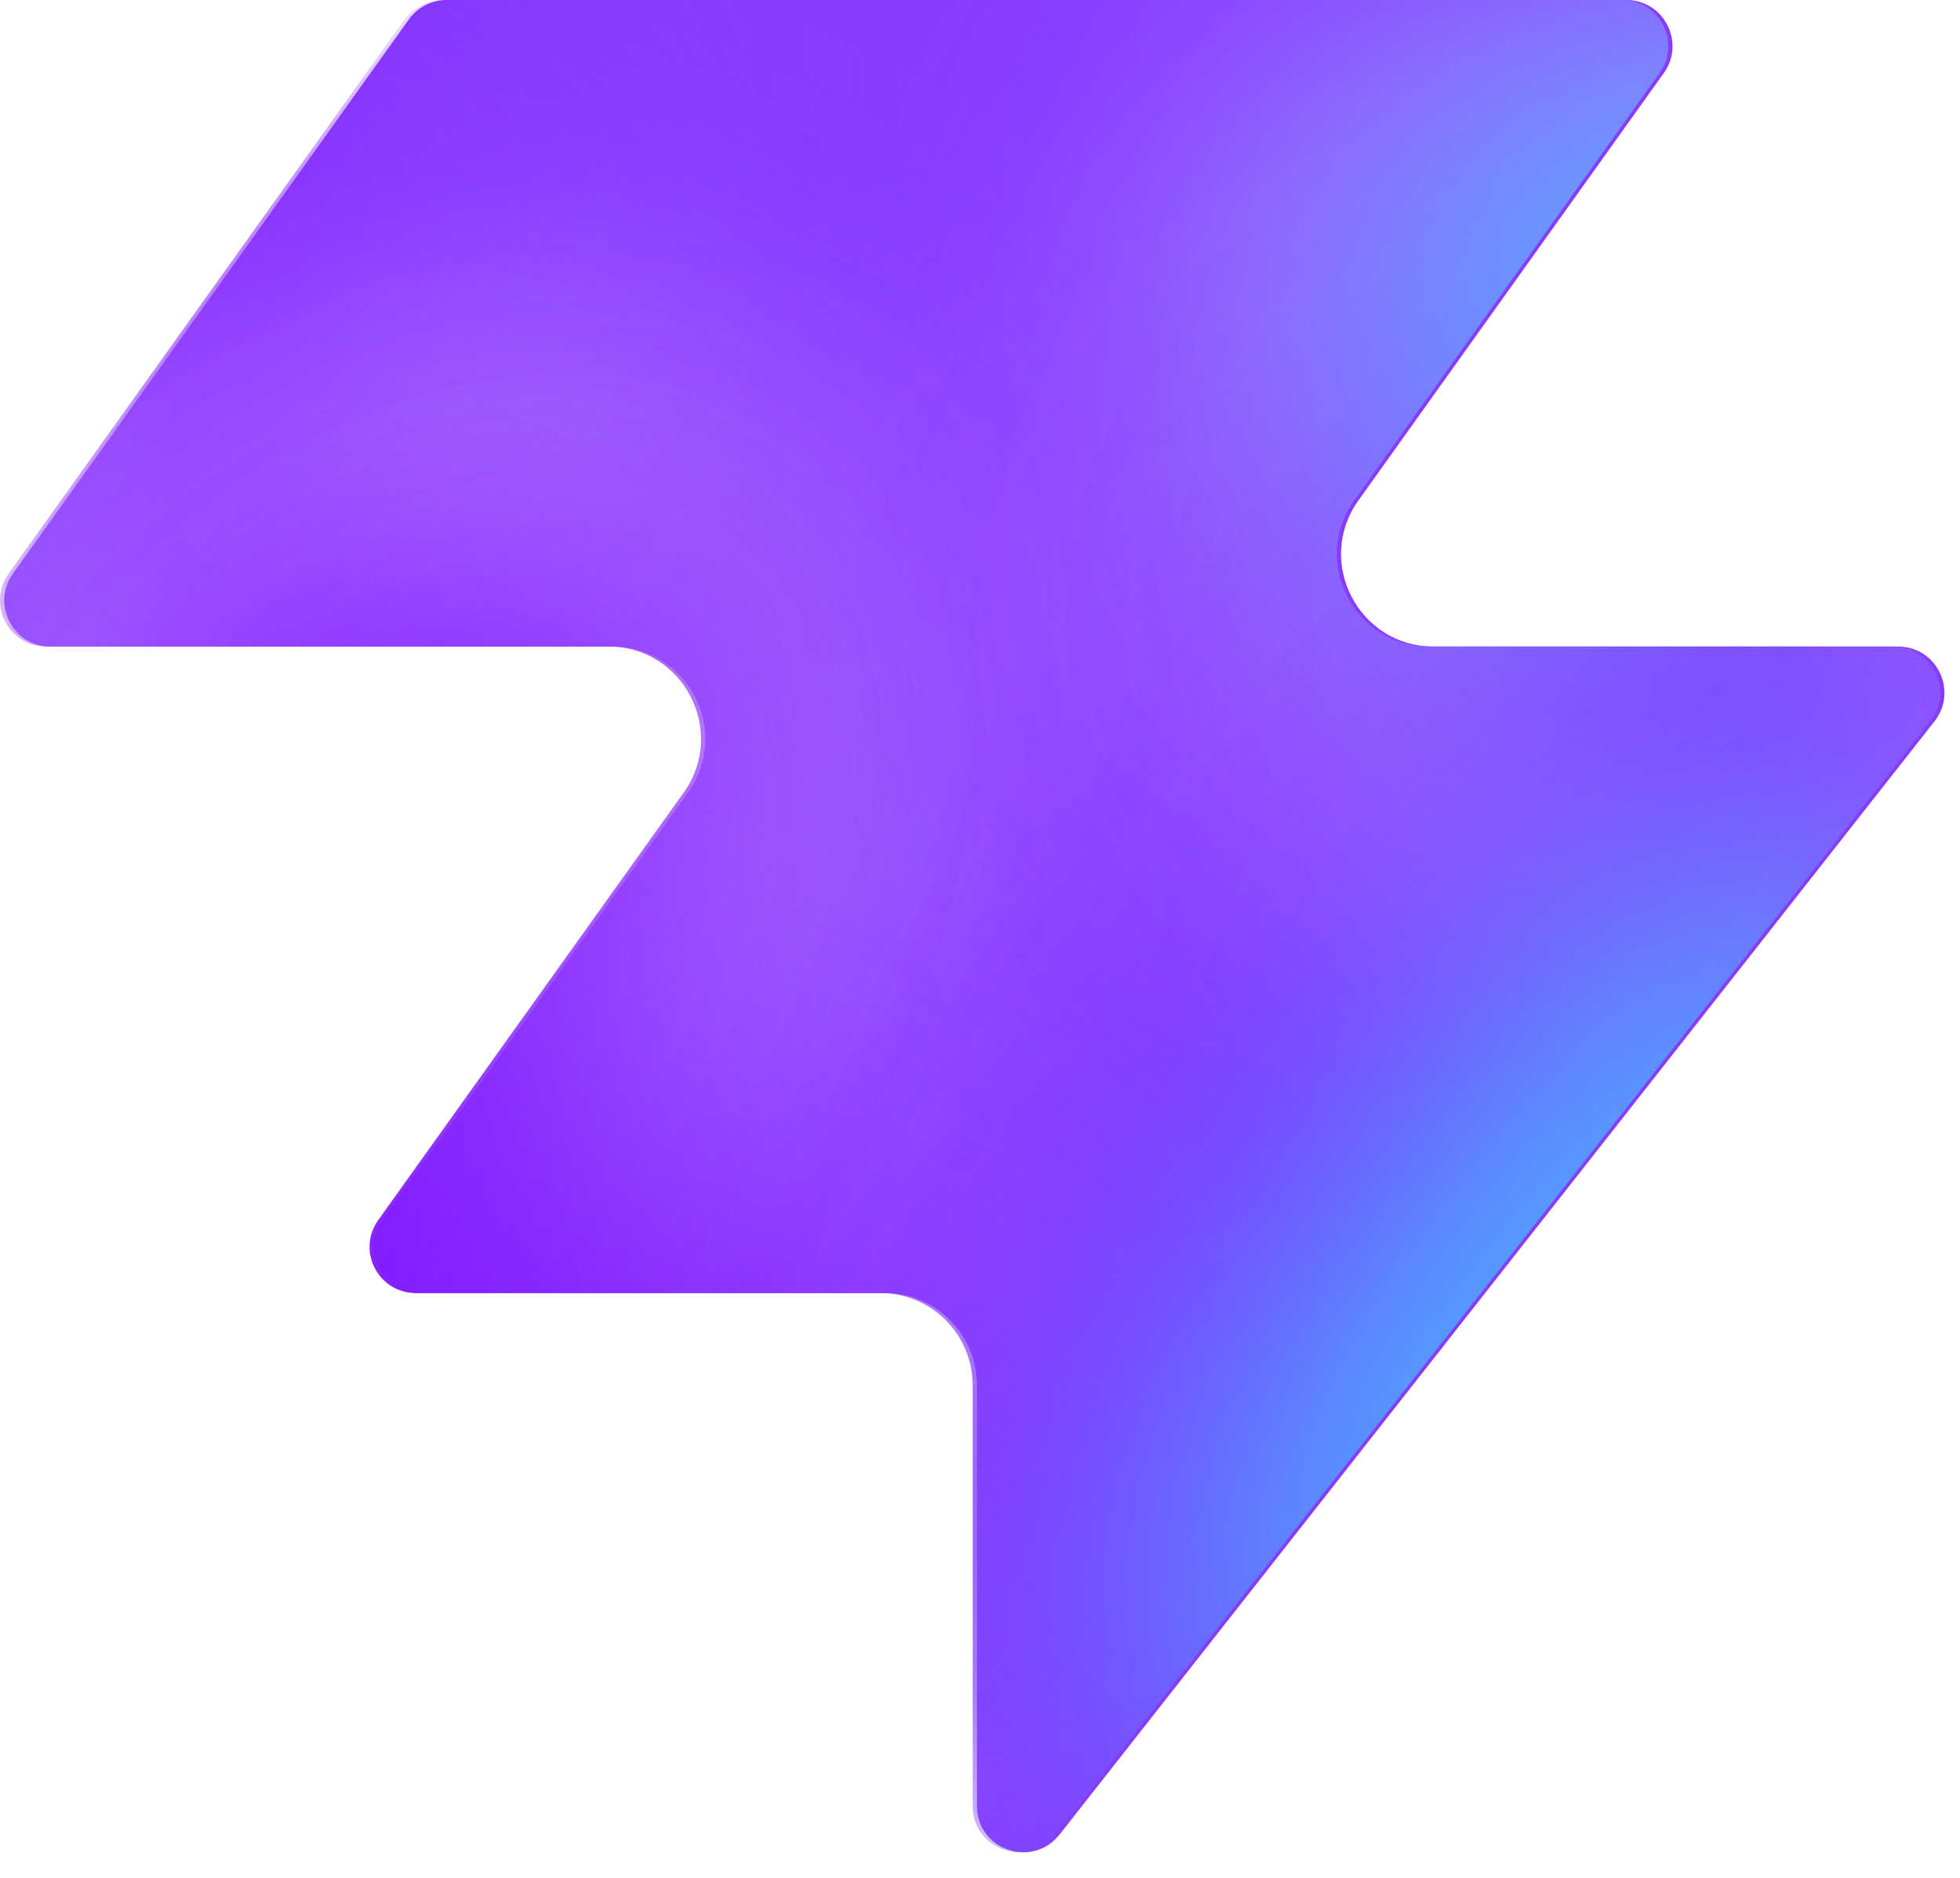
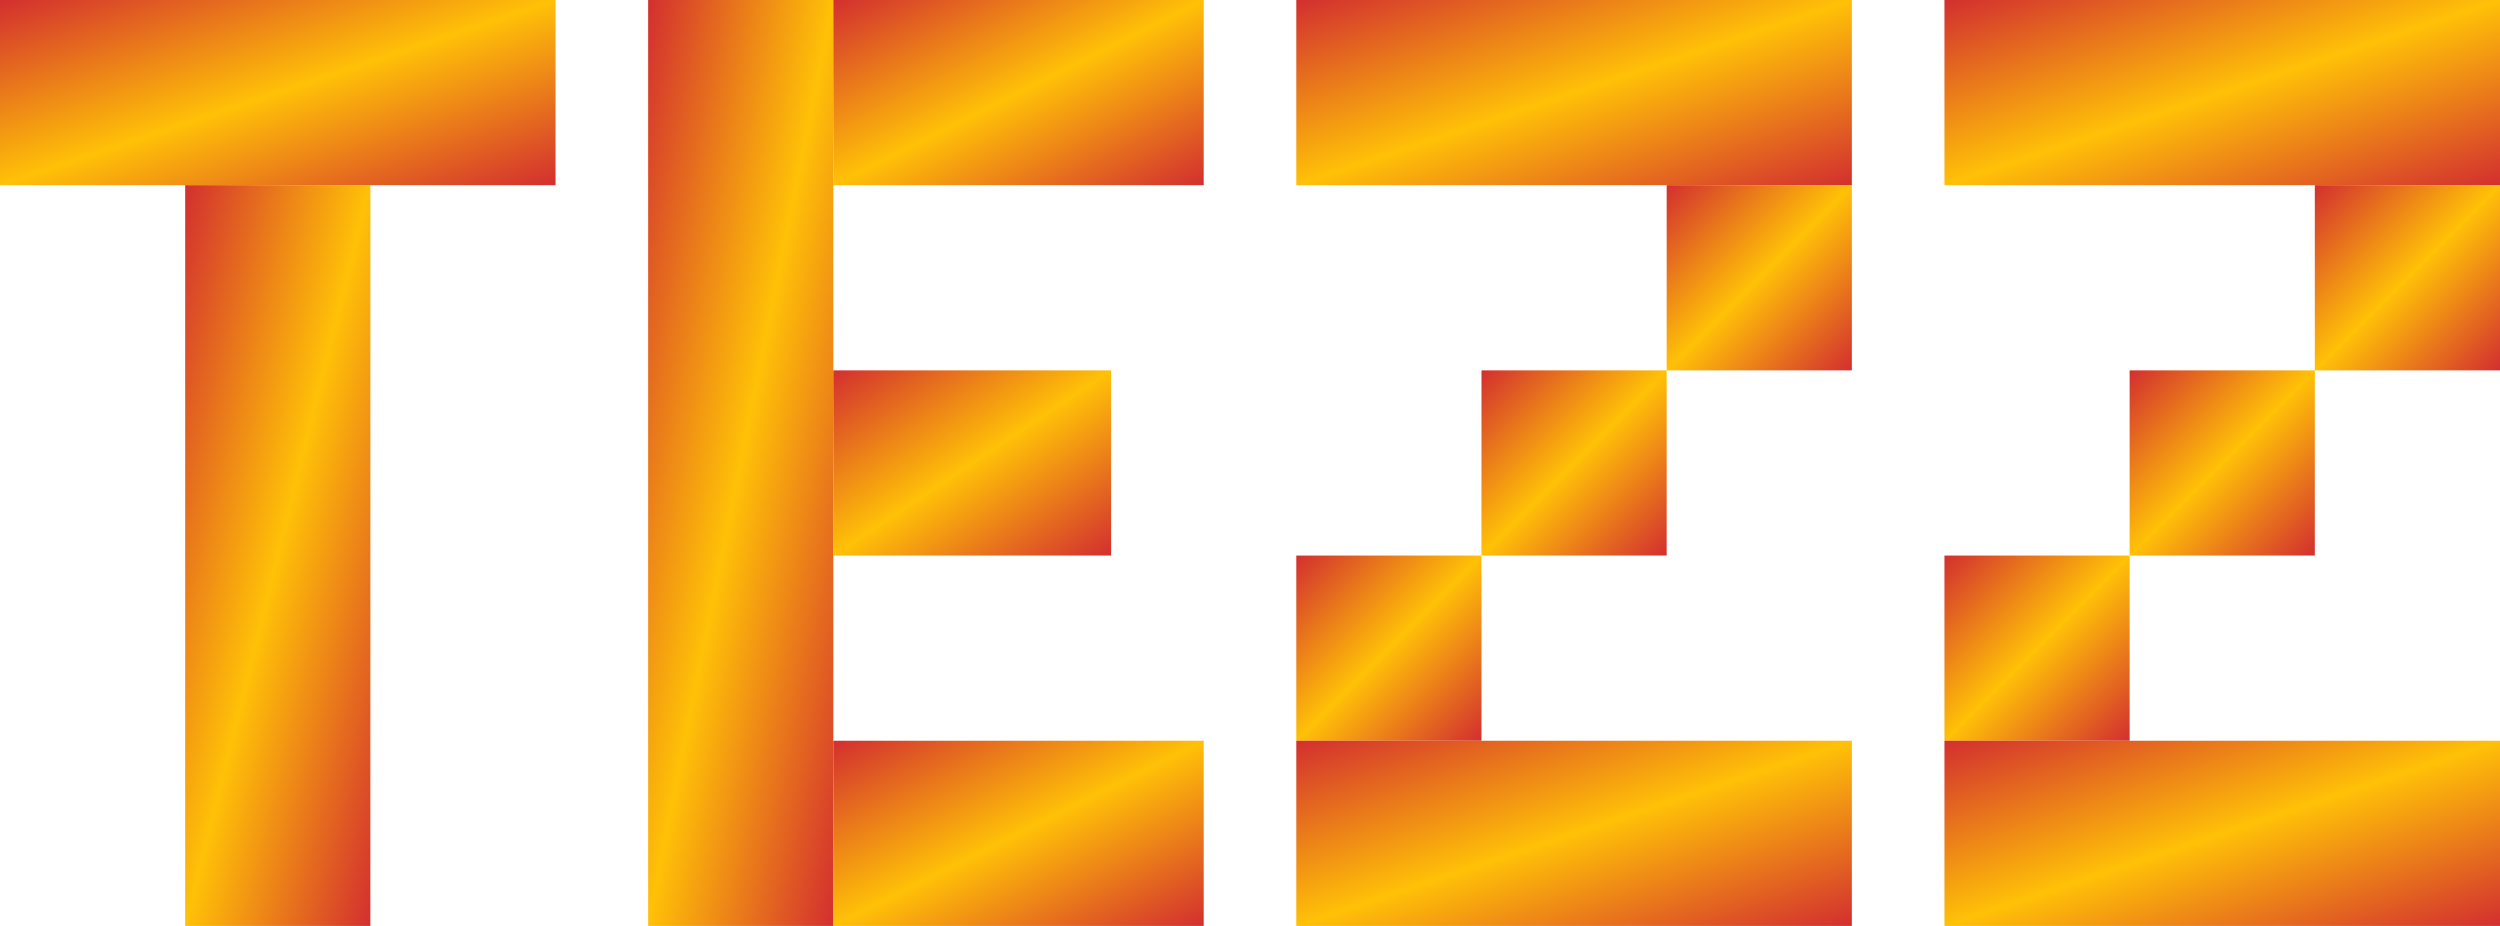
- <svg xmlns="http://www.w3.org/2000/svg" width="48" height="46" fill="none" viewBox="0 0 48 46">
-   <path fill="#863bff" d="M25.946 44.938c-.664.845-2.021.375-2.021-.698V33.937a2.26 2.26 0 0 0-2.262-2.262H10.287c-.92 0-1.456-1.04-.92-1.788l7.48-10.471c1.07-1.497 0-3.578-1.842-3.578H1.237c-.92 0-1.456-1.04-.92-1.788L10.013.474c.214-.297.556-.474.92-.474h28.894c.92 0 1.456 1.04.92 1.788l-7.48 10.471c-1.07 1.498 0 3.579 1.842 3.579h11.377c.943 0 1.473 1.088.89 1.83L25.947 44.94z" style="fill:#863bff;fill:color(display-p3 .525 .23 1);fill-opacity:1" />
-   <mask id="a" width="48" height="46" x="0" y="0" maskUnits="userSpaceOnUse" style="mask-type:alpha">
-     <path fill="#000" d="M25.842 44.938c-.664.844-2.021.375-2.021-.698V33.937a2.26 2.26 0 0 0-2.262-2.262H10.183c-.92 0-1.456-1.04-.92-1.788l7.48-10.471c1.07-1.498 0-3.579-1.842-3.579H1.133c-.92 0-1.456-1.04-.92-1.787L9.91.473c.214-.297.556-.474.92-.474h28.894c.92 0 1.456 1.04.92 1.788l-7.48 10.471c-1.07 1.498 0 3.578 1.842 3.578h11.377c.943 0 1.473 1.088.89 1.832L25.843 44.94z" style="fill:#000;fill-opacity:1" />
-   </mask>
-   <g mask="url(#a)">
-     <g filter="url(#b)">
-       <ellipse cx="5.508" cy="14.704" fill="#ede6ff" rx="5.508" ry="14.704" style="fill:#ede6ff;fill:color(display-p3 .927 .903 1);fill-opacity:1" transform="matrix(.00324 1 1 -.00324 -4.47 31.516)" />
-     </g>
-     <g filter="url(#c)">
-       <ellipse cx="10.399" cy="29.851" fill="#ede6ff" rx="10.399" ry="29.851" style="fill:#ede6ff;fill:color(display-p3 .927 .903 1);fill-opacity:1" transform="matrix(.00324 1 1 -.00324 -39.328 7.883)" />
-     </g>
-     <g filter="url(#d)">
-       <ellipse cx="5.508" cy="30.487" fill="#7e14ff" rx="5.508" ry="30.487" style="fill:#7e14ff;fill:color(display-p3 .492 .077 1);fill-opacity:1" transform="rotate(89.814 -25.913 -14.639)scale(1 -1)" />
-     </g>
-     <g filter="url(#e)">
-       <ellipse cx="5.508" cy="30.599" fill="#7e14ff" rx="5.508" ry="30.599" style="fill:#7e14ff;fill:color(display-p3 .492 .077 1);fill-opacity:1" transform="rotate(89.814 -32.644 -3.334)scale(1 -1)" />
-     </g>
-     <g filter="url(#f)">
-       <ellipse cx="5.508" cy="30.599" fill="#7e14ff" rx="5.508" ry="30.599" style="fill:#7e14ff;fill:color(display-p3 .492 .077 1);fill-opacity:1" transform="matrix(.00324 1 1 -.00324 -34.34 30.47)" />
-     </g>
-     <g filter="url(#g)">
-       <ellipse cx="14.072" cy="22.078" fill="#ede6ff" rx="14.072" ry="22.078" style="fill:#ede6ff;fill:color(display-p3 .927 .903 1);fill-opacity:1" transform="rotate(93.35 24.506 48.493)scale(-1 1)" />
-     </g>
-     <g filter="url(#h)">
-       <ellipse cx="3.47" cy="21.501" fill="#7e14ff" rx="3.47" ry="21.501" style="fill:#7e14ff;fill:color(display-p3 .492 .077 1);fill-opacity:1" transform="rotate(89.009 28.708 47.59)scale(-1 1)" />
-     </g>
-     <g filter="url(#i)">
-       <ellipse cx="3.47" cy="21.501" fill="#7e14ff" rx="3.47" ry="21.501" style="fill:#7e14ff;fill:color(display-p3 .492 .077 1);fill-opacity:1" transform="rotate(89.009 28.708 47.59)scale(-1 1)" />
-     </g>
-     <g filter="url(#j)">
-       <ellipse cx=".387" cy="8.972" fill="#7e14ff" rx="4.407" ry="29.108" style="fill:#7e14ff;fill:color(display-p3 .492 .077 1);fill-opacity:1" transform="rotate(39.51 .387 8.972)" />
-     </g>
-     <g filter="url(#k)">
-       <ellipse cx="47.523" cy="-6.092" fill="#7e14ff" rx="4.407" ry="29.108" style="fill:#7e14ff;fill:color(display-p3 .492 .077 1);fill-opacity:1" transform="rotate(37.892 47.523 -6.092)" />
-     </g>
-     <g filter="url(#l)">
-       <ellipse cx="41.412" cy="6.333" fill="#47bfff" rx="5.971" ry="9.665" style="fill:#47bfff;fill:color(display-p3 .28 .748 1);fill-opacity:1" transform="rotate(37.892 41.412 6.333)" />
-     </g>
-     <g filter="url(#m)">
-       <ellipse cx="-1.879" cy="38.332" fill="#7e14ff" rx="4.407" ry="29.108" style="fill:#7e14ff;fill:color(display-p3 .492 .077 1);fill-opacity:1" transform="rotate(37.892 -1.88 38.332)" />
-     </g>
-     <g filter="url(#n)">
-       <ellipse cx="-1.879" cy="38.332" fill="#7e14ff" rx="4.407" ry="29.108" style="fill:#7e14ff;fill:color(display-p3 .492 .077 1);fill-opacity:1" transform="rotate(37.892 -1.88 38.332)" />
-     </g>
-     <g filter="url(#o)">
-       <ellipse cx="35.651" cy="29.907" fill="#7e14ff" rx="4.407" ry="29.108" style="fill:#7e14ff;fill:color(display-p3 .492 .077 1);fill-opacity:1" transform="rotate(37.892 35.651 29.907)" />
-     </g>
-     <g filter="url(#p)">
-       <ellipse cx="38.418" cy="32.4" fill="#47bfff" rx="5.971" ry="15.297" style="fill:#47bfff;fill:color(display-p3 .28 .748 1);fill-opacity:1" transform="rotate(37.892 38.418 32.4)" />
-     </g>
+ <svg xmlns="http://www.w3.org/2000/svg" viewBox="0 0 675 250">
+   <defs>
+     <linearGradient id="speedster-grad" x1="0%" y1="0%" x2="100%" y2="100%">
+       <stop offset="0%" stop-color="#D32F2F" />
+       <stop offset="50%" stop-color="#FFC107" />
+       <stop offset="100%" stop-color="#D32F2F" />
+     </linearGradient>
+   </defs>
+   <g fill="url(#speedster-grad)">
+     <rect x="0" y="0" width="150" height="50" />
+     <rect x="50" y="50" width="50" height="200" />
+     <rect x="175" y="0" width="50" height="250" />
+     <rect x="225" y="0" width="100" height="50" />
+     <rect x="225" y="100" width="75" height="50" />
+     <rect x="225" y="200" width="100" height="50" />
+     <rect x="350" y="0" width="150" height="50" />
+     <rect x="450" y="50" width="50" height="50" />
+     <rect x="400" y="100" width="50" height="50" />
+     <rect x="350" y="150" width="50" height="50" />
+     <rect x="350" y="200" width="150" height="50" />
+     <rect x="525" y="0" width="150" height="50" />
+     <rect x="625" y="50" width="50" height="50" />
+     <rect x="575" y="100" width="50" height="50" />
+     <rect x="525" y="150" width="50" height="50" />
+     <rect x="525" y="200" width="150" height="50" />
  </g>
-   <defs>
-     <filter id="b" width="60.045" height="41.654" x="-19.77" y="16.149" color-interpolation-filters="sRGB" filterUnits="userSpaceOnUse">
-       <feFlood flood-opacity="0" result="BackgroundImageFix" />
-       <feBlend in="SourceGraphic" in2="BackgroundImageFix" result="shape" />
-       <feGaussianBlur result="effect1_foregroundBlur_2002_17158" stdDeviation="7.659" />
-     </filter>
-     <filter id="c" width="90.34" height="51.437" x="-54.613" y="-7.533" color-interpolation-filters="sRGB" filterUnits="userSpaceOnUse">
-       <feFlood flood-opacity="0" result="BackgroundImageFix" />
-       <feBlend in="SourceGraphic" in2="BackgroundImageFix" result="shape" />
-       <feGaussianBlur result="effect1_foregroundBlur_2002_17158" stdDeviation="7.659" />
-     </filter>
-     <filter id="d" width="79.355" height="29.4" x="-49.64" y="2.03" color-interpolation-filters="sRGB" filterUnits="userSpaceOnUse">
-       <feFlood flood-opacity="0" result="BackgroundImageFix" />
-       <feBlend in="SourceGraphic" in2="BackgroundImageFix" result="shape" />
-       <feGaussianBlur result="effect1_foregroundBlur_2002_17158" stdDeviation="4.596" />
-     </filter>
-     <filter id="e" width="79.579" height="29.4" x="-45.045" y="20.029" color-interpolation-filters="sRGB" filterUnits="userSpaceOnUse">
-       <feFlood flood-opacity="0" result="BackgroundImageFix" />
-       <feBlend in="SourceGraphic" in2="BackgroundImageFix" result="shape" />
-       <feGaussianBlur result="effect1_foregroundBlur_2002_17158" stdDeviation="4.596" />
-     </filter>
-     <filter id="f" width="79.579" height="29.4" x="-43.513" y="21.178" color-interpolation-filters="sRGB" filterUnits="userSpaceOnUse">
-       <feFlood flood-opacity="0" result="BackgroundImageFix" />
-       <feBlend in="SourceGraphic" in2="BackgroundImageFix" result="shape" />
-       <feGaussianBlur result="effect1_foregroundBlur_2002_17158" stdDeviation="4.596" />
-     </filter>
-     <filter id="g" width="74.749" height="58.852" x="15.756" y="-17.901" color-interpolation-filters="sRGB" filterUnits="userSpaceOnUse">
-       <feFlood flood-opacity="0" result="BackgroundImageFix" />
-       <feBlend in="SourceGraphic" in2="BackgroundImageFix" result="shape" />
-       <feGaussianBlur result="effect1_foregroundBlur_2002_17158" stdDeviation="7.659" />
-     </filter>
-     <filter id="h" width="61.377" height="25.362" x="23.548" y="2.284" color-interpolation-filters="sRGB" filterUnits="userSpaceOnUse">
-       <feFlood flood-opacity="0" result="BackgroundImageFix" />
-       <feBlend in="SourceGraphic" in2="BackgroundImageFix" result="shape" />
-       <feGaussianBlur result="effect1_foregroundBlur_2002_17158" stdDeviation="4.596" />
-     </filter>
-     <filter id="i" width="61.377" height="25.362" x="23.548" y="2.284" color-interpolation-filters="sRGB" filterUnits="userSpaceOnUse">
-       <feFlood flood-opacity="0" result="BackgroundImageFix" />
-       <feBlend in="SourceGraphic" in2="BackgroundImageFix" result="shape" />
-       <feGaussianBlur result="effect1_foregroundBlur_2002_17158" stdDeviation="4.596" />
-     </filter>
-     <filter id="j" width="56.045" height="63.649" x="-27.636" y="-22.853" color-interpolation-filters="sRGB" filterUnits="userSpaceOnUse">
-       <feFlood flood-opacity="0" result="BackgroundImageFix" />
-       <feBlend in="SourceGraphic" in2="BackgroundImageFix" result="shape" />
-       <feGaussianBlur result="effect1_foregroundBlur_2002_17158" stdDeviation="4.596" />
-     </filter>
-     <filter id="k" width="54.814" height="64.646" x="20.116" y="-38.415" color-interpolation-filters="sRGB" filterUnits="userSpaceOnUse">
-       <feFlood flood-opacity="0" result="BackgroundImageFix" />
-       <feBlend in="SourceGraphic" in2="BackgroundImageFix" result="shape" />
-       <feGaussianBlur result="effect1_foregroundBlur_2002_17158" stdDeviation="4.596" />
-     </filter>
-     <filter id="l" width="33.541" height="35.313" x="24.641" y="-11.323" color-interpolation-filters="sRGB" filterUnits="userSpaceOnUse">
-       <feFlood flood-opacity="0" result="BackgroundImageFix" />
-       <feBlend in="SourceGraphic" in2="BackgroundImageFix" result="shape" />
-       <feGaussianBlur result="effect1_foregroundBlur_2002_17158" stdDeviation="4.596" />
-     </filter>
-     <filter id="m" width="54.814" height="64.646" x="-29.286" y="6.009" color-interpolation-filters="sRGB" filterUnits="userSpaceOnUse">
-       <feFlood flood-opacity="0" result="BackgroundImageFix" />
-       <feBlend in="SourceGraphic" in2="BackgroundImageFix" result="shape" />
-       <feGaussianBlur result="effect1_foregroundBlur_2002_17158" stdDeviation="4.596" />
-     </filter>
-     <filter id="n" width="54.814" height="64.646" x="-29.286" y="6.009" color-interpolation-filters="sRGB" filterUnits="userSpaceOnUse">
-       <feFlood flood-opacity="0" result="BackgroundImageFix" />
-       <feBlend in="SourceGraphic" in2="BackgroundImageFix" result="shape" />
-       <feGaussianBlur result="effect1_foregroundBlur_2002_17158" stdDeviation="4.596" />
-     </filter>
-     <filter id="o" width="54.814" height="64.646" x="8.244" y="-2.416" color-interpolation-filters="sRGB" filterUnits="userSpaceOnUse">
-       <feFlood flood-opacity="0" result="BackgroundImageFix" />
-       <feBlend in="SourceGraphic" in2="BackgroundImageFix" result="shape" />
-       <feGaussianBlur result="effect1_foregroundBlur_2002_17158" stdDeviation="4.596" />
-     </filter>
-     <filter id="p" width="39.409" height="43.623" x="18.713" y="10.588" color-interpolation-filters="sRGB" filterUnits="userSpaceOnUse">
-       <feFlood flood-opacity="0" result="BackgroundImageFix" />
-       <feBlend in="SourceGraphic" in2="BackgroundImageFix" result="shape" />
-       <feGaussianBlur result="effect1_foregroundBlur_2002_17158" stdDeviation="4.596" />
-     </filter>
-   </defs>
</svg>
